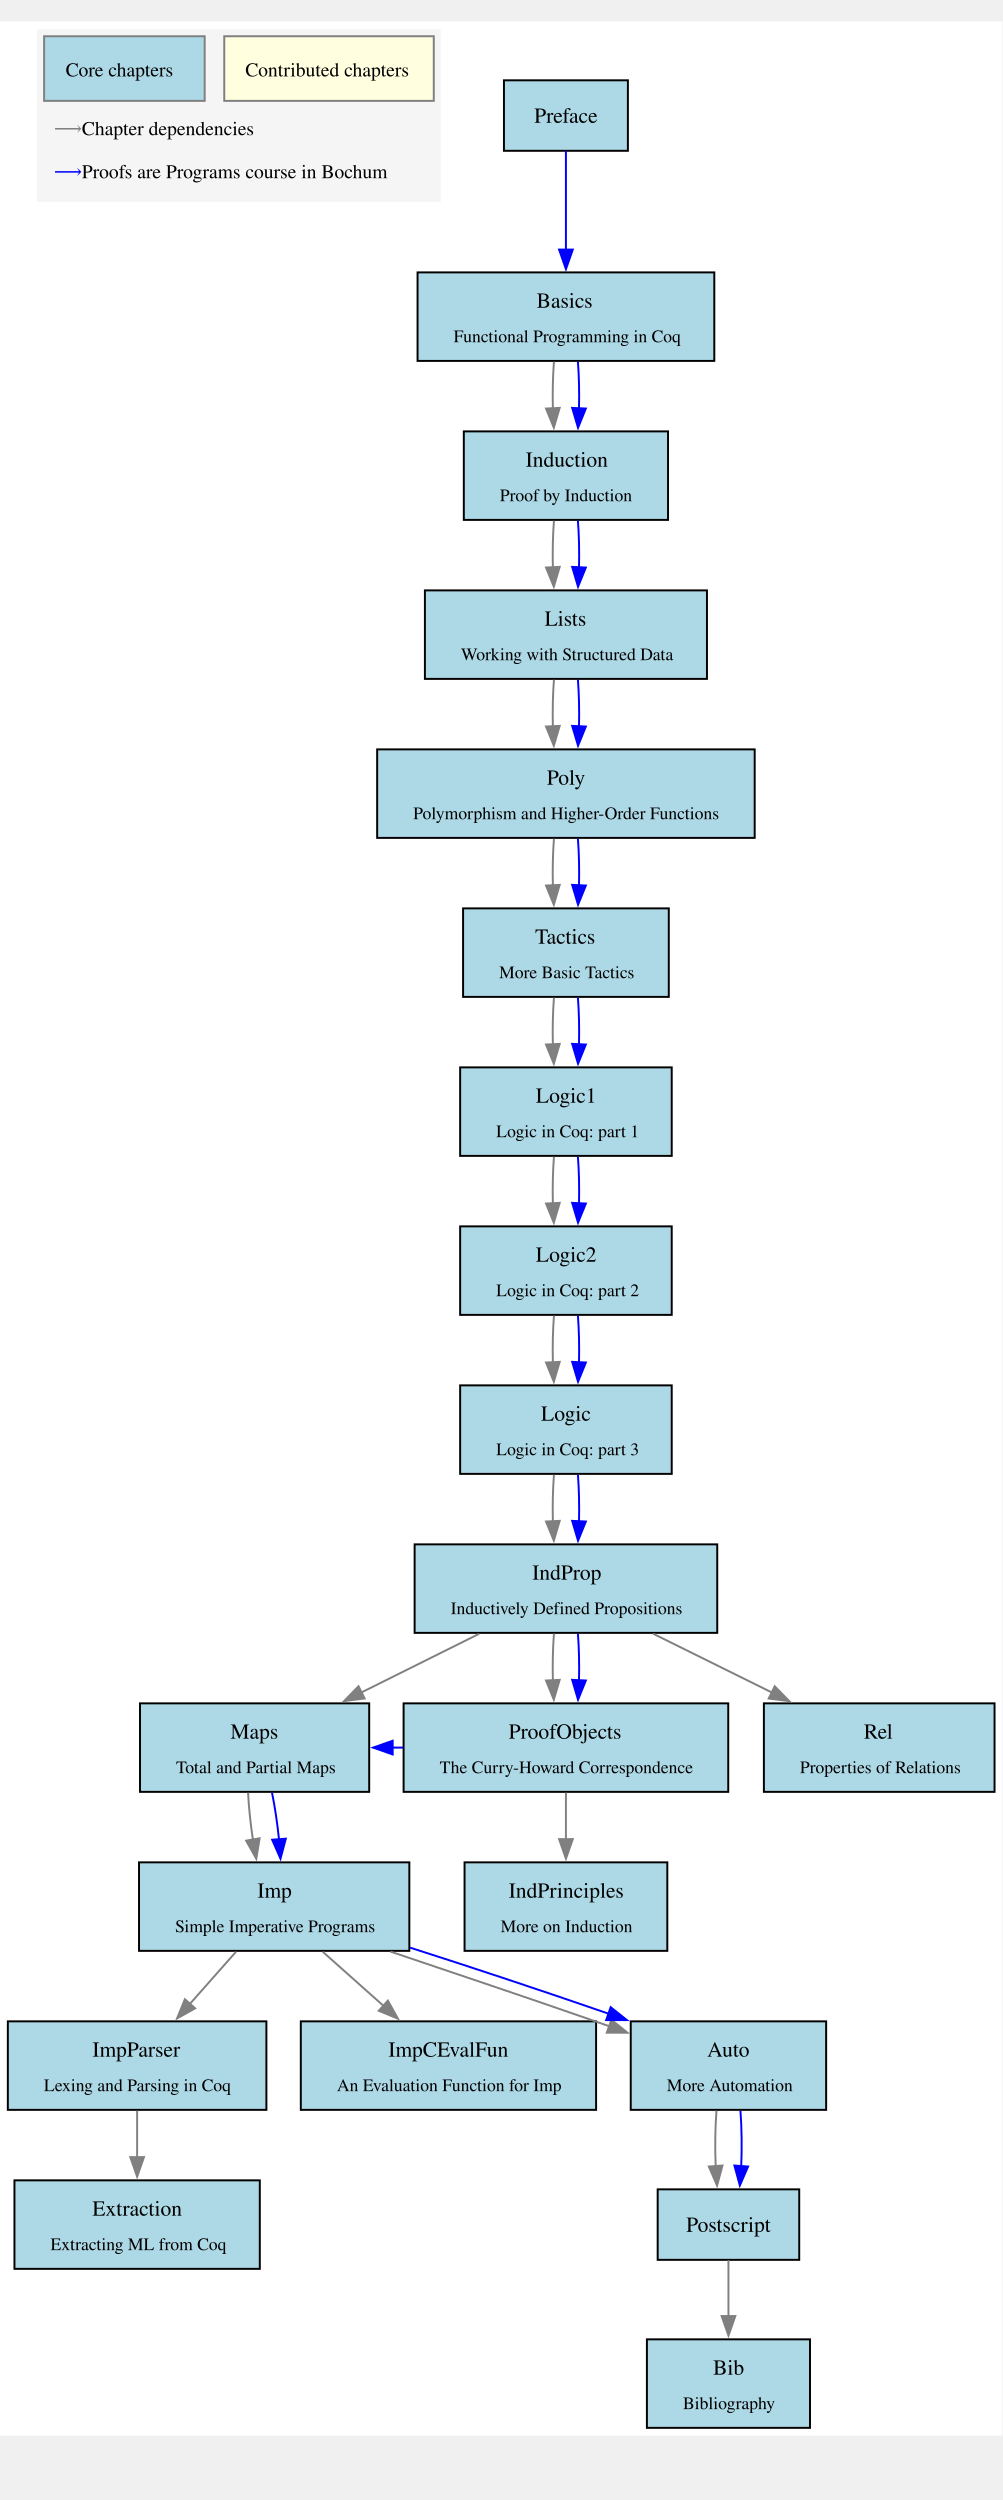
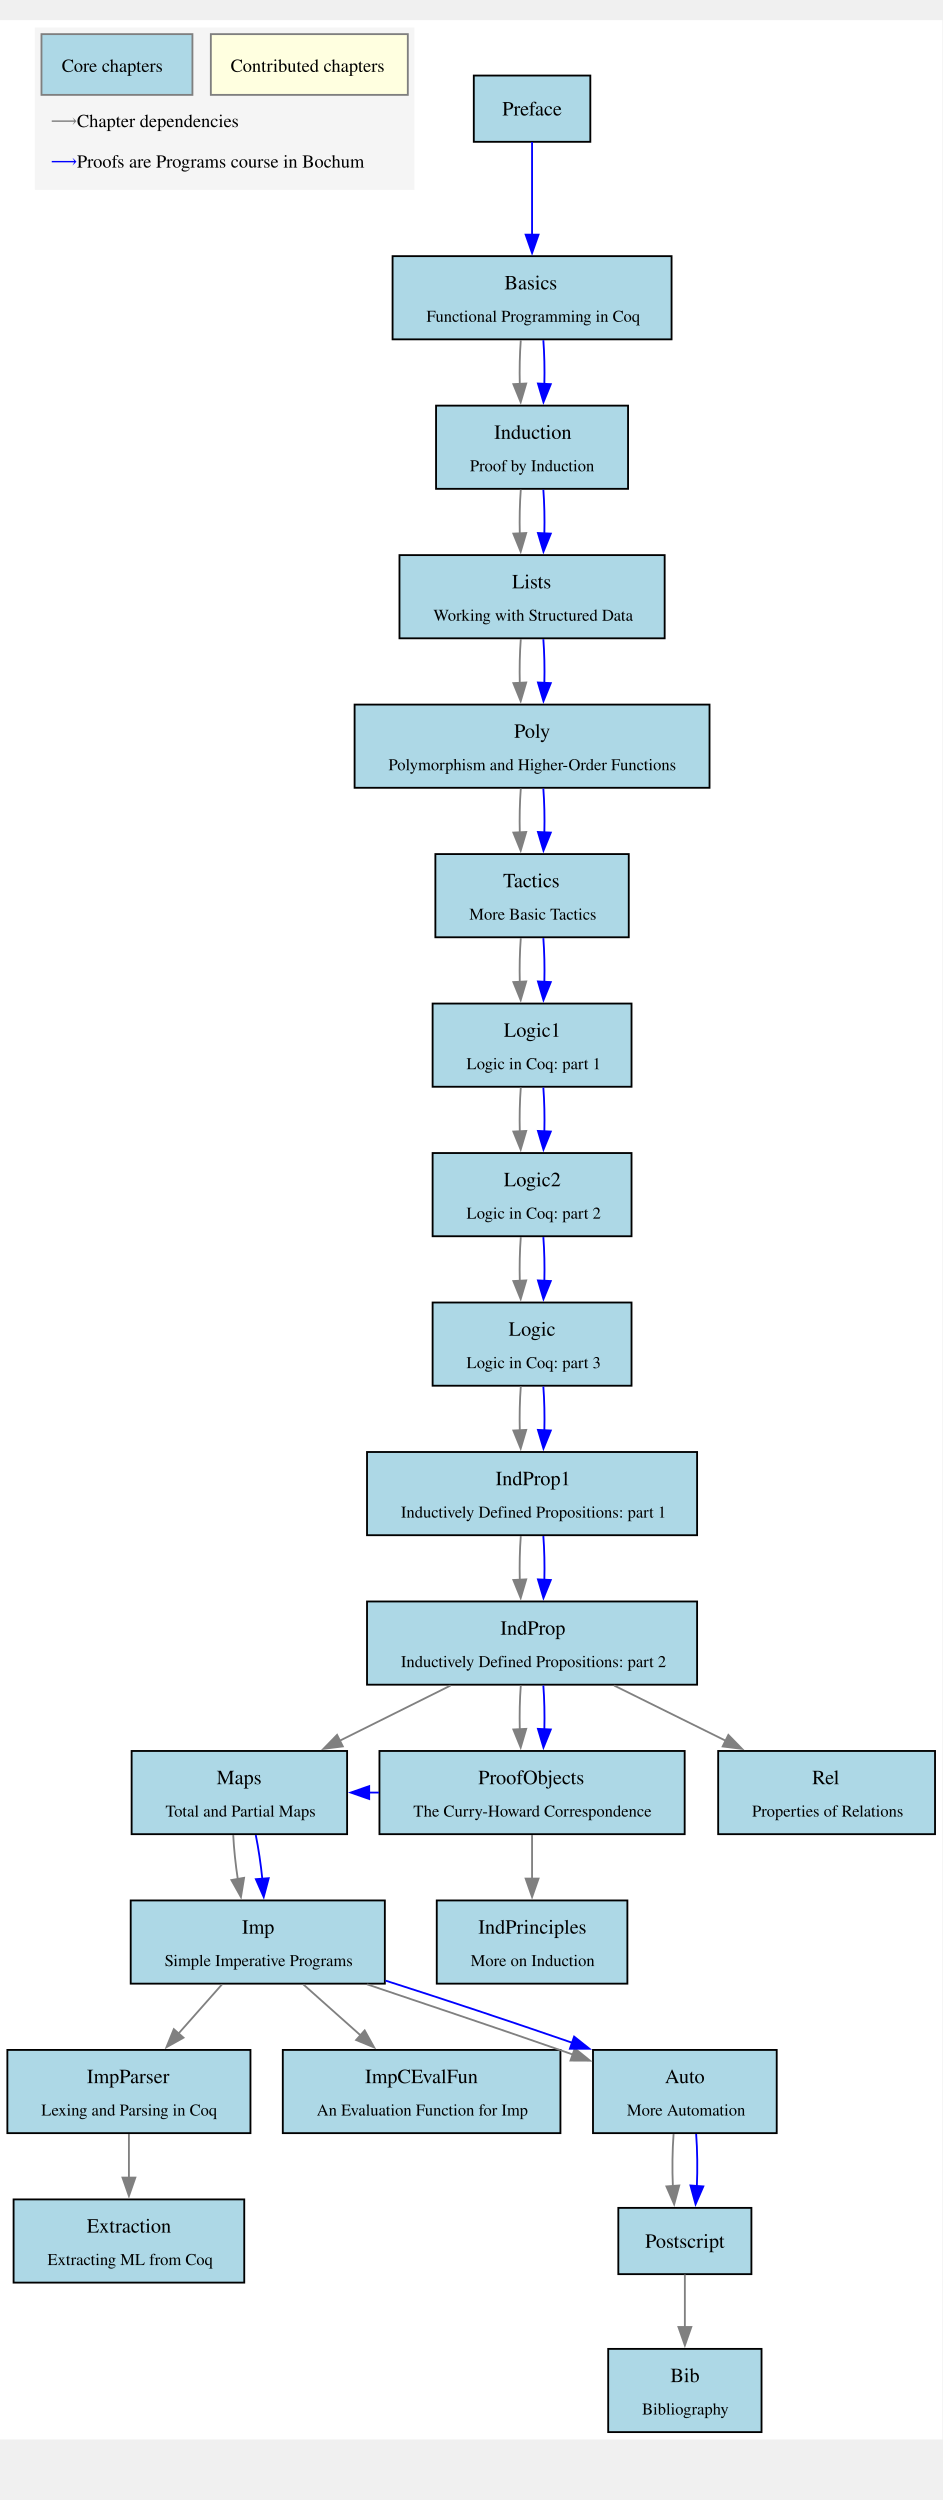
- <svg xmlns="http://www.w3.org/2000/svg" xmlns:xlink="http://www.w3.org/1999/xlink" width="504pt" height="1257pt" viewBox="0.00 21.60 504.00 1235.51">
-   <g id="graph0" class="graph deps" transform="scale(0.984519 0.984519) rotate(0) translate(4 1250.94)">
-     <polygon fill="white" stroke="none" points="-4,4 -4,-1229 507.92,-1229 507.92,4 -4,4" />
+ <svg xmlns="http://www.w3.org/2000/svg" xmlns:xlink="http://www.w3.org/1999/xlink" width="504pt" height="1337pt" viewBox="0.00 21.60 504.00 1315.46">
+   <g id="graph0" class="graph deps" transform="scale(0.984519 0.984519) rotate(0) translate(4 1332.14)">
+     <polygon fill="white" stroke="none" points="-4,4 -4,-1310.2 507.92,-1310.2 507.92,4 -4,4" />
    <g id="node1" class="node">
      <g id="a_node1">
        <a xlink:title="Go to chapter" target="_top">
-           <polygon fill="WhiteSmoke" stroke="none" points="221.12,-1225 14.93,-1225 14.93,-1136.8 221.12,-1136.8 221.12,-1225" />
-           <polygon fill="lightblue" stroke="none" points="18.53,-1188.4 18.53,-1221.4 100.53,-1221.4 100.53,-1188.4 18.53,-1188.4" />
-           <polygon fill="none" stroke="#7f7f7f" points="18.53,-1188.4 18.53,-1221.4 100.53,-1221.4 100.53,-1188.4 18.53,-1188.4" />
-           <text text-anchor="start" x="29.53" y="-1200.9" font-family="Times,serif" font-size="10.00"> Core chapters </text>
-           <polygon fill="lightyellow" stroke="none" points="110.53,-1188.4 110.53,-1221.4 217.53,-1221.4 217.53,-1188.4 110.53,-1188.4" />
-           <polygon fill="none" stroke="#7f7f7f" points="110.53,-1188.4 110.53,-1221.4 217.53,-1221.4 217.53,-1188.4 110.53,-1188.4" />
-           <text text-anchor="start" x="121.28" y="-1200.9" font-family="Times,serif" font-size="10.00">Contributed chapters</text>
-           <text text-anchor="start" x="23.53" y="-1170.9" font-family="Times,serif" font-size="10.00" fill="gray">⟶</text>
-           <text text-anchor="start" x="37.78" y="-1170.9" font-family="Times,serif" font-size="10.00">     Chapter dependencies</text>
-           <text text-anchor="start" x="23.53" y="-1148.9" font-family="Times,serif" font-size="10.00" fill="blue">⟶</text>
-           <text text-anchor="start" x="37.78" y="-1148.9" font-family="Times,serif" font-size="10.00">     Proofs are Programs course in Bochum</text>
+           <polygon fill="WhiteSmoke" stroke="none" points="221.12,-1306.2 14.93,-1306.2 14.93,-1218 221.12,-1218 221.12,-1306.2" />
+           <polygon fill="lightblue" stroke="none" points="18.53,-1269.6 18.53,-1302.6 100.53,-1302.6 100.53,-1269.6 18.53,-1269.6" />
+           <polygon fill="none" stroke="#7f7f7f" points="18.53,-1269.6 18.53,-1302.6 100.53,-1302.6 100.53,-1269.6 18.53,-1269.6" />
+           <text text-anchor="start" x="29.53" y="-1282.1" font-family="Times,serif" font-size="10.00"> Core chapters </text>
+           <polygon fill="lightyellow" stroke="none" points="110.53,-1269.6 110.53,-1302.6 217.53,-1302.6 217.53,-1269.6 110.53,-1269.6" />
+           <polygon fill="none" stroke="#7f7f7f" points="110.53,-1269.6 110.53,-1302.6 217.53,-1302.6 217.53,-1269.6 110.53,-1269.6" />
+           <text text-anchor="start" x="121.28" y="-1282.1" font-family="Times,serif" font-size="10.00">Contributed chapters</text>
+           <text text-anchor="start" x="23.53" y="-1252.1" font-family="Times,serif" font-size="10.00" fill="gray">⟶</text>
+           <text text-anchor="start" x="37.78" y="-1252.1" font-family="Times,serif" font-size="10.00">     Chapter dependencies</text>
+           <text text-anchor="start" x="23.53" y="-1230.1" font-family="Times,serif" font-size="10.00" fill="blue">⟶</text>
+           <text text-anchor="start" x="37.78" y="-1230.1" font-family="Times,serif" font-size="10.00">     Proofs are Programs course in Bochum</text>
        </a>
      </g>
    </g>
    <g id="node2" class="node">
      <g id="a_node2">
        <a xlink:href="Preface.html" xlink:title="Go to chapter" target="_top">
-           <polygon fill="lightblue" stroke="black" points="316.67,-1198.9 253.37,-1198.9 253.37,-1162.9 316.67,-1162.9 316.67,-1198.9" />
-           <text text-anchor="middle" x="285.02" y="-1177.2" font-family="Times,serif" font-size="11.00">Preface</text>
+           <polygon fill="lightblue" stroke="black" points="316.67,-1280.1 253.37,-1280.1 253.37,-1244.1 316.67,-1244.1 316.67,-1280.1" />
+           <text text-anchor="middle" x="285.02" y="-1258.4" font-family="Times,serif" font-size="11.00">Preface</text>
        </a>
      </g>
    </g>
    <g id="node4" class="node">
      <g id="a_node4">
        <a xlink:href="Basics.html" xlink:title="Go to chapter" target="_top">
-           <polygon fill="lightblue" stroke="black" points="360.8,-1100.8 209.25,-1100.8 209.25,-1055.6 360.8,-1055.6 360.8,-1100.8" />
-           <text text-anchor="start" x="270.02" y="-1082.75" font-family="Times,serif" font-size="11.00">Basics</text>
-           <text text-anchor="start" x="227.65" y="-1065.15" font-family="Times,serif" font-size="9.00">Functional Programming in Coq</text>
-         </a>
-       </g>
-     </g>
-     <g id="edge20" class="edge">
-       <path fill="none" stroke="blue" d="M285.02,-1162.82C285.02,-1148.96 285.02,-1129.01 285.02,-1112.07" />
-       <polygon fill="blue" stroke="blue" points="288.53,-1112.46 285.03,-1102.46 281.53,-1112.46 288.53,-1112.46" />
+           <polygon fill="lightblue" stroke="black" points="360.8,-1182 209.25,-1182 209.25,-1136.8 360.8,-1136.8 360.8,-1182" />
+           <text text-anchor="start" x="270.02" y="-1163.95" font-family="Times,serif" font-size="11.00">Basics</text>
+           <text text-anchor="start" x="227.65" y="-1146.35" font-family="Times,serif" font-size="9.00">Functional Programming in Coq</text>
+         </a>
+       </g>
+     </g>
+     <g id="edge21" class="edge">
+       <path fill="none" stroke="blue" d="M285.02,-1244.02C285.02,-1230.16 285.02,-1210.21 285.02,-1193.27" />
+       <polygon fill="blue" stroke="blue" points="288.53,-1193.66 285.03,-1183.66 281.53,-1193.66 288.53,-1193.66" />
    </g>
    <g id="node3" class="node">
      <g id="a_node3">
        <a xlink:href="Postscript.html" xlink:title="Go to chapter" target="_top">
          <polygon fill="lightblue" stroke="black" points="404.17,-121.8 331.88,-121.8 331.88,-85.8 404.17,-85.8 404.17,-121.8" />
          <text text-anchor="middle" x="368.02" y="-100.1" font-family="Times,serif" font-size="11.00">Postscript</text>
        </a>
      </g>
    </g>
-     <g id="node20" class="node">
-       <g id="a_node20">
+     <g id="node21" class="node">
+       <g id="a_node21">
        <a xlink:href="Bib.html" xlink:title="Go to chapter" target="_top">
          <polygon fill="lightblue" stroke="black" points="409.67,-45.2 326.38,-45.2 326.38,0 409.67,0 409.67,-45.2" />
          <text text-anchor="start" x="360.15" y="-27.15" font-family="Times,serif" font-size="11.00">Bib</text>
          <text text-anchor="start" x="344.77" y="-9.55" font-family="Times,serif" font-size="9.00">Bibliography</text>
        </a>
      </g>
    </g>
-     <g id="edge16" class="edge">
+     <g id="edge17" class="edge">
      <path fill="none" stroke="gray" d="M368.02,-85.61C368.02,-77.18 368.02,-66.72 368.02,-56.81" />
      <polygon fill="gray" stroke="gray" points="371.53,-57.09 368.03,-47.09 364.53,-57.09 371.53,-57.09" />
    </g>
    <g id="node5" class="node">
      <g id="a_node5">
        <a xlink:href="Induction.html" xlink:title="Go to chapter" target="_top">
-           <polygon fill="lightblue" stroke="black" points="337.17,-1019.6 232.87,-1019.6 232.87,-974.4 337.17,-974.4 337.17,-1019.6" />
-           <text text-anchor="start" x="264.4" y="-1001.55" font-family="Times,serif" font-size="11.00">Induction</text>
-           <text text-anchor="start" x="251.27" y="-983.95" font-family="Times,serif" font-size="9.00">Proof by Induction</text>
+           <polygon fill="lightblue" stroke="black" points="337.17,-1100.8 232.87,-1100.8 232.87,-1055.6 337.17,-1055.6 337.17,-1100.8" />
+           <text text-anchor="start" x="264.4" y="-1082.75" font-family="Times,serif" font-size="11.00">Induction</text>
+           <text text-anchor="start" x="251.27" y="-1065.15" font-family="Times,serif" font-size="9.00">Proof by Induction</text>
        </a>
      </g>
    </g>
    <g id="edge1" class="edge">
-       <path fill="none" stroke="gray" d="M278.9,-1055.14C278.34,-1047.76 278.15,-1039.36 278.35,-1031.31" />
-       <polygon fill="gray" stroke="gray" points="281.84,-1031.61 278.84,-1021.46 274.85,-1031.27 281.84,-1031.61" />
-     </g>
-     <g id="edge21" class="edge">
-       <path fill="none" stroke="blue" d="M291.15,-1055.14C291.71,-1047.76 291.9,-1039.36 291.7,-1031.31" />
-       <polygon fill="blue" stroke="blue" points="295.2,-1031.27 291.21,-1021.46 288.21,-1031.61 295.2,-1031.27" />
+       <path fill="none" stroke="gray" d="M278.9,-1136.34C278.34,-1128.96 278.15,-1120.56 278.35,-1112.51" />
+       <polygon fill="gray" stroke="gray" points="281.84,-1112.81 278.84,-1102.66 274.85,-1112.47 281.84,-1112.81" />
+     </g>
+     <g id="edge22" class="edge">
+       <path fill="none" stroke="blue" d="M291.15,-1136.34C291.71,-1128.96 291.9,-1120.56 291.7,-1112.51" />
+       <polygon fill="blue" stroke="blue" points="295.2,-1112.47 291.21,-1102.66 288.21,-1112.81 295.2,-1112.47" />
    </g>
    <g id="node6" class="node">
      <g id="a_node6">
        <a xlink:href="Lists.html" xlink:title="Go to chapter" target="_top">
-           <polygon fill="lightblue" stroke="black" points="357.05,-938.4 213,-938.4 213,-893.2 357.05,-893.2 357.05,-938.4" />
-           <text text-anchor="start" x="274.15" y="-920.35" font-family="Times,serif" font-size="11.00">Lists</text>
-           <text text-anchor="start" x="231.4" y="-902.75" font-family="Times,serif" font-size="9.00">Working with Structured Data</text>
+           <polygon fill="lightblue" stroke="black" points="357.05,-1019.6 213,-1019.6 213,-974.4 357.05,-974.4 357.05,-1019.6" />
+           <text text-anchor="start" x="274.15" y="-1001.55" font-family="Times,serif" font-size="11.00">Lists</text>
+           <text text-anchor="start" x="231.4" y="-983.95" font-family="Times,serif" font-size="9.00">Working with Structured Data</text>
        </a>
      </g>
    </g>
    <g id="edge2" class="edge">
-       <path fill="none" stroke="gray" d="M278.9,-973.94C278.34,-966.56 278.15,-958.16 278.35,-950.11" />
-       <polygon fill="gray" stroke="gray" points="281.84,-950.41 278.84,-940.26 274.85,-950.07 281.84,-950.41" />
-     </g>
-     <g id="edge22" class="edge">
-       <path fill="none" stroke="blue" d="M291.15,-973.94C291.71,-966.56 291.9,-958.16 291.7,-950.11" />
-       <polygon fill="blue" stroke="blue" points="295.2,-950.07 291.21,-940.26 288.21,-950.41 295.2,-950.07" />
+       <path fill="none" stroke="gray" d="M278.9,-1055.14C278.34,-1047.76 278.15,-1039.36 278.35,-1031.31" />
+       <polygon fill="gray" stroke="gray" points="281.84,-1031.61 278.84,-1021.46 274.85,-1031.27 281.84,-1031.61" />
+     </g>
+     <g id="edge23" class="edge">
+       <path fill="none" stroke="blue" d="M291.15,-1055.14C291.71,-1047.76 291.9,-1039.36 291.7,-1031.31" />
+       <polygon fill="blue" stroke="blue" points="295.2,-1031.27 291.21,-1021.46 288.21,-1031.61 295.2,-1031.27" />
    </g>
    <g id="node7" class="node">
      <g id="a_node7">
        <a xlink:href="Poly.html" xlink:title="Go to chapter" target="_top">
-           <polygon fill="lightblue" stroke="black" points="381.42,-857.2 188.62,-857.2 188.62,-812 381.42,-812 381.42,-857.2" />
-           <text text-anchor="start" x="275.27" y="-839.15" font-family="Times,serif" font-size="11.00">Poly</text>
-           <text text-anchor="start" x="207.02" y="-821.55" font-family="Times,serif" font-size="9.00">Polymorphism and Higher-Order Functions</text>
+           <polygon fill="lightblue" stroke="black" points="381.42,-938.4 188.62,-938.4 188.62,-893.2 381.42,-893.2 381.42,-938.4" />
+           <text text-anchor="start" x="275.27" y="-920.35" font-family="Times,serif" font-size="11.00">Poly</text>
+           <text text-anchor="start" x="207.02" y="-902.75" font-family="Times,serif" font-size="9.00">Polymorphism and Higher-Order Functions</text>
        </a>
      </g>
    </g>
    <g id="edge3" class="edge">
-       <path fill="none" stroke="gray" d="M278.9,-892.74C278.34,-885.36 278.15,-876.96 278.35,-868.91" />
-       <polygon fill="gray" stroke="gray" points="281.84,-869.21 278.84,-859.06 274.85,-868.87 281.84,-869.21" />
-     </g>
-     <g id="edge23" class="edge">
-       <path fill="none" stroke="blue" d="M291.15,-892.74C291.71,-885.36 291.9,-876.96 291.7,-868.91" />
-       <polygon fill="blue" stroke="blue" points="295.2,-868.87 291.21,-859.06 288.21,-869.21 295.2,-868.87" />
+       <path fill="none" stroke="gray" d="M278.9,-973.94C278.34,-966.56 278.15,-958.16 278.35,-950.11" />
+       <polygon fill="gray" stroke="gray" points="281.84,-950.41 278.84,-940.26 274.85,-950.07 281.84,-950.41" />
+     </g>
+     <g id="edge24" class="edge">
+       <path fill="none" stroke="blue" d="M291.15,-973.94C291.71,-966.56 291.9,-958.16 291.7,-950.11" />
+       <polygon fill="blue" stroke="blue" points="295.2,-950.07 291.21,-940.26 288.21,-950.41 295.2,-950.07" />
    </g>
    <g id="node8" class="node">
      <g id="a_node8">
        <a xlink:href="Tactics.html" xlink:title="Go to chapter" target="_top">
-           <polygon fill="lightblue" stroke="black" points="337.55,-776 232.5,-776 232.5,-730.8 337.55,-730.8 337.55,-776" />
-           <text text-anchor="start" x="269.27" y="-757.95" font-family="Times,serif" font-size="11.00">Tactics</text>
-           <text text-anchor="start" x="250.9" y="-740.35" font-family="Times,serif" font-size="9.00">More Basic Tactics</text>
+           <polygon fill="lightblue" stroke="black" points="337.55,-857.2 232.5,-857.2 232.5,-812 337.55,-812 337.55,-857.2" />
+           <text text-anchor="start" x="269.27" y="-839.15" font-family="Times,serif" font-size="11.00">Tactics</text>
+           <text text-anchor="start" x="250.9" y="-821.55" font-family="Times,serif" font-size="9.00">More Basic Tactics</text>
        </a>
      </g>
    </g>
    <g id="edge4" class="edge">
+       <path fill="none" stroke="gray" d="M278.9,-892.74C278.34,-885.36 278.15,-876.96 278.35,-868.91" />
+       <polygon fill="gray" stroke="gray" points="281.84,-869.21 278.84,-859.06 274.85,-868.87 281.84,-869.21" />
+     </g>
+     <g id="edge25" class="edge">
+       <path fill="none" stroke="blue" d="M291.15,-892.74C291.71,-885.36 291.9,-876.96 291.7,-868.91" />
+       <polygon fill="blue" stroke="blue" points="295.2,-868.87 291.21,-859.06 288.21,-869.21 295.2,-868.87" />
+     </g>
+     <g id="node11" class="node">
+       <g id="a_node11">
+         <a xlink:href="Logic1.html" xlink:title="Go to chapter" target="_top">
+           <polygon fill="lightblue" stroke="black" points="339.05,-776 231,-776 231,-730.8 339.05,-730.8 339.05,-776" />
+           <text text-anchor="start" x="269.65" y="-757.95" font-family="Times,serif" font-size="11.00">Logic1</text>
+           <text text-anchor="start" x="249.4" y="-740.35" font-family="Times,serif" font-size="9.00">Logic in Coq: part 1</text>
+         </a>
+       </g>
+     </g>
+     <g id="edge5" class="edge">
      <path fill="none" stroke="gray" d="M278.9,-811.54C278.34,-804.16 278.15,-795.76 278.35,-787.71" />
      <polygon fill="gray" stroke="gray" points="281.84,-788.01 278.84,-777.86 274.85,-787.67 281.84,-788.01" />
    </g>
-     <g id="edge24" class="edge">
+     <g id="edge26" class="edge">
      <path fill="none" stroke="blue" d="M291.15,-811.54C291.71,-804.16 291.9,-795.76 291.7,-787.71" />
      <polygon fill="blue" stroke="blue" points="295.2,-787.67 291.21,-777.86 288.21,-788.01 295.2,-787.67" />
    </g>
+     <g id="node9" class="node">
+       <g id="a_node9">
+         <a xlink:href="IndProp1.html" xlink:title="Go to chapter" target="_top">
+           <polygon fill="lightblue" stroke="black" points="374.67,-532.4 195.37,-532.4 195.37,-487.2 374.67,-487.2 374.67,-532.4" />
+           <text text-anchor="start" x="265.15" y="-514.35" font-family="Times,serif" font-size="11.00">IndProp1</text>
+           <text text-anchor="start" x="213.77" y="-496.75" font-family="Times,serif" font-size="9.00">Inductively Defined Propositions: part 1</text>
+         </a>
+       </g>
+     </g>
    <g id="node10" class="node">
      <g id="a_node10">
-         <a xlink:href="Logic1.html" xlink:title="Go to chapter" target="_top">
-           <polygon fill="lightblue" stroke="black" points="339.05,-694.8 231,-694.8 231,-649.6 339.05,-649.6 339.05,-694.8" />
-           <text text-anchor="start" x="269.65" y="-676.75" font-family="Times,serif" font-size="11.00">Logic1</text>
-           <text text-anchor="start" x="249.4" y="-659.15" font-family="Times,serif" font-size="9.00">Logic in Coq: part 1</text>
-         </a>
-       </g>
-     </g>
-     <g id="edge5" class="edge">
-       <path fill="none" stroke="gray" d="M278.9,-730.34C278.34,-722.96 278.15,-714.56 278.35,-706.51" />
-       <polygon fill="gray" stroke="gray" points="281.84,-706.81 278.84,-696.66 274.85,-706.47 281.84,-706.81" />
-     </g>
-     <g id="edge25" class="edge">
-       <path fill="none" stroke="blue" d="M291.15,-730.34C291.71,-722.96 291.9,-714.56 291.7,-706.51" />
-       <polygon fill="blue" stroke="blue" points="295.2,-706.47 291.21,-696.66 288.21,-706.81 295.2,-706.47" />
-     </g>
-     <g id="node9" class="node">
-       <g id="a_node9">
        <a xlink:href="IndProp.html" xlink:title="Go to chapter" target="_top">
-           <polygon fill="lightblue" stroke="black" points="362.3,-451.2 207.75,-451.2 207.75,-406 362.3,-406 362.3,-451.2" />
+           <polygon fill="lightblue" stroke="black" points="374.67,-451.2 195.37,-451.2 195.37,-406 374.67,-406 374.67,-451.2" />
          <text text-anchor="start" x="267.77" y="-433.15" font-family="Times,serif" font-size="11.00">IndProp</text>
-           <text text-anchor="start" x="226.15" y="-415.55" font-family="Times,serif" font-size="9.00">Inductively Defined Propositions</text>
-         </a>
-       </g>
-     </g>
-     <g id="node13" class="node">
-       <g id="a_node13">
+           <text text-anchor="start" x="213.77" y="-415.55" font-family="Times,serif" font-size="9.00">Inductively Defined Propositions: part 2</text>
+         </a>
+       </g>
+     </g>
+     <g id="edge9" class="edge">
+       <path fill="none" stroke="gray" d="M278.9,-486.74C278.34,-479.36 278.15,-470.96 278.35,-462.91" />
+       <polygon fill="gray" stroke="gray" points="281.84,-463.21 278.84,-453.06 274.85,-462.87 281.84,-463.21" />
+     </g>
+     <g id="edge30" class="edge">
+       <path fill="none" stroke="blue" d="M291.15,-486.74C291.71,-479.36 291.9,-470.96 291.7,-462.91" />
+       <polygon fill="blue" stroke="blue" points="295.2,-462.87 291.21,-453.06 288.21,-463.21 295.2,-462.87" />
+     </g>
+     <g id="node14" class="node">
+       <g id="a_node14">
        <a xlink:href="Maps.html" xlink:title="Go to chapter" target="_top">
          <polygon fill="lightblue" stroke="black" points="184.55,-370 67.5,-370 67.5,-324.8 184.55,-324.8 184.55,-370" />
          <text text-anchor="start" x="113.65" y="-351.95" font-family="Times,serif" font-size="11.00">Maps</text>
          <text text-anchor="start" x="85.9" y="-334.35" font-family="Times,serif" font-size="9.00">Total and Partial Maps</text>
        </a>
      </g>
    </g>
-     <g id="edge9" class="edge">
+     <g id="edge10" class="edge">
      <path fill="none" stroke="gray" d="M240.73,-405.54C222.03,-396.22 200.07,-385.28 180.4,-375.49" />
      <polygon fill="gray" stroke="gray" points="182.22,-372.48 171.71,-371.16 179.1,-378.75 182.22,-372.48" />
    </g>
-     <g id="node14" class="node">
-       <g id="a_node14">
+     <g id="node15" class="node">
+       <g id="a_node15">
        <a xlink:href="ProofObjects.html" xlink:title="Go to chapter" target="_top">
          <polygon fill="lightblue" stroke="black" points="367.92,-370 202.12,-370 202.12,-324.8 367.92,-324.8 367.92,-370" />
          <text text-anchor="start" x="255.77" y="-351.95" font-family="Times,serif" font-size="11.00">ProofObjects</text>
          <text text-anchor="start" x="220.52" y="-334.35" font-family="Times,serif" font-size="9.00">The Curry-Howard Correspondence</text>
        </a>
      </g>
    </g>
-     <g id="edge11" class="edge">
+     <g id="edge12" class="edge">
      <path fill="none" stroke="gray" d="M278.9,-405.54C278.34,-398.16 278.15,-389.76 278.35,-381.71" />
      <polygon fill="gray" stroke="gray" points="281.84,-382.01 278.84,-371.86 274.85,-381.67 281.84,-382.01" />
    </g>
-     <g id="edge29" class="edge">
+     <g id="edge31" class="edge">
      <path fill="none" stroke="blue" d="M291.15,-405.54C291.71,-398.16 291.9,-389.76 291.7,-381.71" />
      <polygon fill="blue" stroke="blue" points="295.2,-381.67 291.21,-371.86 288.21,-382.01 295.2,-381.67" />
    </g>
-     <g id="node19" class="node">
-       <g id="a_node19">
+     <g id="node20" class="node">
+       <g id="a_node20">
        <a xlink:href="Rel.html" xlink:title="Go to chapter" target="_top">
          <polygon fill="lightblue" stroke="black" points="503.92,-370 386.12,-370 386.12,-324.8 503.92,-324.8 503.92,-370" />
          <text text-anchor="start" x="437.15" y="-351.95" font-family="Times,serif" font-size="11.00">Rel</text>
          <text text-anchor="start" x="404.52" y="-334.35" font-family="Times,serif" font-size="9.00">Properties of Relations</text>
        </a>
      </g>
    </g>
-     <g id="edge13" class="edge">
+     <g id="edge14" class="edge">
      <path fill="none" stroke="gray" d="M329.59,-405.54C348.41,-396.22 370.51,-385.28 390.31,-375.49" />
      <polygon fill="gray" stroke="gray" points="391.65,-378.73 399.06,-371.15 388.55,-372.45 391.65,-378.73" />
    </g>
-     <g id="node11" class="node">
-       <g id="a_node11">
+     <g id="node12" class="node">
+       <g id="a_node12">
        <a xlink:href="Logic2.html" xlink:title="Go to chapter" target="_top">
+           <polygon fill="lightblue" stroke="black" points="339.05,-694.8 231,-694.8 231,-649.6 339.05,-649.6 339.05,-694.8" />
+           <text text-anchor="start" x="269.65" y="-676.75" font-family="Times,serif" font-size="11.00">Logic2</text>
+           <text text-anchor="start" x="249.4" y="-659.15" font-family="Times,serif" font-size="9.00">Logic in Coq: part 2</text>
+         </a>
+       </g>
+     </g>
+     <g id="edge6" class="edge">
+       <path fill="none" stroke="gray" d="M278.9,-730.34C278.34,-722.96 278.15,-714.56 278.35,-706.51" />
+       <polygon fill="gray" stroke="gray" points="281.84,-706.81 278.84,-696.66 274.85,-706.47 281.84,-706.81" />
+     </g>
+     <g id="edge27" class="edge">
+       <path fill="none" stroke="blue" d="M291.15,-730.34C291.71,-722.96 291.9,-714.56 291.7,-706.51" />
+       <polygon fill="blue" stroke="blue" points="295.2,-706.47 291.21,-696.66 288.21,-706.81 295.2,-706.47" />
+     </g>
+     <g id="node13" class="node">
+       <g id="a_node13">
+         <a xlink:href="Logic.html" xlink:title="Go to chapter" target="_top">
          <polygon fill="lightblue" stroke="black" points="339.05,-613.6 231,-613.6 231,-568.4 339.05,-568.4 339.05,-613.6" />
-           <text text-anchor="start" x="269.65" y="-595.55" font-family="Times,serif" font-size="11.00">Logic2</text>
-           <text text-anchor="start" x="249.4" y="-577.95" font-family="Times,serif" font-size="9.00">Logic in Coq: part 2</text>
-         </a>
-       </g>
-     </g>
-     <g id="edge6" class="edge">
+           <text text-anchor="start" x="272.27" y="-595.55" font-family="Times,serif" font-size="11.00">Logic</text>
+           <text text-anchor="start" x="249.4" y="-577.95" font-family="Times,serif" font-size="9.00">Logic in Coq: part 3</text>
+         </a>
+       </g>
+     </g>
+     <g id="edge7" class="edge">
      <path fill="none" stroke="gray" d="M278.9,-649.14C278.34,-641.76 278.15,-633.36 278.35,-625.31" />
      <polygon fill="gray" stroke="gray" points="281.84,-625.61 278.84,-615.46 274.85,-625.27 281.84,-625.61" />
    </g>
-     <g id="edge26" class="edge">
+     <g id="edge28" class="edge">
      <path fill="none" stroke="blue" d="M291.15,-649.14C291.71,-641.76 291.9,-633.36 291.7,-625.31" />
      <polygon fill="blue" stroke="blue" points="295.2,-625.27 291.21,-615.46 288.21,-625.61 295.2,-625.27" />
    </g>
-     <g id="node12" class="node">
-       <g id="a_node12">
-         <a xlink:href="Logic.html" xlink:title="Go to chapter" target="_top">
-           <polygon fill="lightblue" stroke="black" points="339.05,-532.4 231,-532.4 231,-487.2 339.05,-487.2 339.05,-532.4" />
-           <text text-anchor="start" x="272.27" y="-514.35" font-family="Times,serif" font-size="11.00">Logic</text>
-           <text text-anchor="start" x="249.4" y="-496.75" font-family="Times,serif" font-size="9.00">Logic in Coq: part 3</text>
-         </a>
-       </g>
-     </g>
-     <g id="edge7" class="edge">
+     <g id="edge8" class="edge">
      <path fill="none" stroke="gray" d="M278.9,-567.94C278.34,-560.56 278.15,-552.16 278.35,-544.11" />
      <polygon fill="gray" stroke="gray" points="281.84,-544.41 278.84,-534.26 274.85,-544.07 281.84,-544.41" />
    </g>
-     <g id="edge27" class="edge">
+     <g id="edge29" class="edge">
      <path fill="none" stroke="blue" d="M291.15,-567.94C291.71,-560.56 291.9,-552.16 291.7,-544.11" />
      <polygon fill="blue" stroke="blue" points="295.2,-544.07 291.21,-534.26 288.21,-544.41 295.2,-544.07" />
    </g>
-     <g id="edge8" class="edge">
-       <path fill="none" stroke="gray" d="M278.9,-486.74C278.34,-479.36 278.15,-470.96 278.35,-462.91" />
-       <polygon fill="gray" stroke="gray" points="281.84,-463.21 278.84,-453.06 274.85,-462.87 281.84,-463.21" />
-     </g>
-     <g id="edge28" class="edge">
-       <path fill="none" stroke="blue" d="M291.15,-486.74C291.71,-479.36 291.9,-470.96 291.7,-462.91" />
-       <polygon fill="blue" stroke="blue" points="295.2,-462.87 291.21,-453.06 288.21,-463.21 295.2,-462.87" />
-     </g>
-     <g id="node16" class="node">
-       <g id="a_node16">
+     <g id="node17" class="node">
+       <g id="a_node17">
        <a xlink:href="Imp.html" xlink:title="Go to chapter" target="_top">
          <polygon fill="lightblue" stroke="black" points="205.05,-288.8 67,-288.8 67,-243.6 205.05,-243.6 205.05,-288.8" />
          <text text-anchor="start" x="127.4" y="-270.75" font-family="Times,serif" font-size="11.00">Imp</text>
          <text text-anchor="start" x="85.4" y="-253.15" font-family="Times,serif" font-size="9.00">Simple Imperative Programs</text>
        </a>
      </g>
    </g>
-     <g id="edge10" class="edge">
+     <g id="edge11" class="edge">
      <path fill="none" stroke="gray" d="M122.69,-324.34C123.06,-316.87 123.95,-308.36 125.19,-300.23" />
      <polygon fill="gray" stroke="gray" points="128.59,-301.09 126.88,-290.63 121.7,-299.88 128.59,-301.09" />
    </g>
-     <g id="edge31" class="edge">
+     <g id="edge33" class="edge">
      <path fill="none" stroke="blue" d="M134.93,-324.34C136.43,-316.96 137.67,-308.56 138.49,-300.51" />
      <polygon fill="blue" stroke="blue" points="141.97,-300.89 139.25,-290.65 134.99,-300.35 141.97,-300.89" />
    </g>
-     <g id="edge30" class="edge">
+     <g id="edge32" class="edge">
      <path fill="none" stroke="blue" d="M201.83,-347.4C199.99,-347.4 198.15,-347.4 196.31,-347.4" />
      <polygon fill="blue" stroke="blue" points="196.54,-343.9 186.54,-347.4 196.54,-350.9 196.54,-343.9" />
    </g>
-     <g id="node15" class="node">
-       <g id="a_node15">
+     <g id="node16" class="node">
+       <g id="a_node16">
        <a xlink:href="IndPrinciples.html" xlink:title="Go to chapter" target="_top">
          <polygon fill="lightblue" stroke="black" points="336.8,-288.8 233.25,-288.8 233.25,-243.6 336.8,-243.6 336.8,-288.8" />
          <text text-anchor="start" x="255.77" y="-270.75" font-family="Times,serif" font-size="11.00">IndPrinciples</text>
          <text text-anchor="start" x="251.65" y="-253.15" font-family="Times,serif" font-size="9.00">More on Induction</text>
        </a>
      </g>
    </g>
-     <g id="edge12" class="edge">
+     <g id="edge13" class="edge">
      <path fill="none" stroke="gray" d="M285.02,-324.34C285.02,-316.96 285.02,-308.56 285.02,-300.51" />
      <polygon fill="gray" stroke="gray" points="288.53,-300.66 285.03,-290.66 281.53,-300.66 288.53,-300.66" />
    </g>
-     <g id="node17" class="node">
-       <g id="a_node17">
+     <g id="node18" class="node">
+       <g id="a_node18">
        <a xlink:href="ImpParser.html" xlink:title="Go to chapter" target="_top">
          <polygon fill="lightblue" stroke="black" points="132.05,-207.6 0,-207.6 0,-162.4 132.05,-162.4 132.05,-207.6" />
          <text text-anchor="start" x="43.15" y="-189.55" font-family="Times,serif" font-size="11.00">ImpParser</text>
          <text text-anchor="start" x="18.4" y="-171.95" font-family="Times,serif" font-size="9.00">Lexing and Parsing in Coq</text>
        </a>
      </g>
    </g>
-     <g id="edge17" class="edge">
+     <g id="edge18" class="edge">
      <path fill="none" stroke="gray" d="M116.53,-243.14C109.24,-234.9 100.84,-225.39 93,-216.53" />
      <polygon fill="gray" stroke="gray" points="95.67,-214.25 86.42,-209.08 90.42,-218.89 95.67,-214.25" />
    </g>
-     <g id="node18" class="node">
-       <g id="a_node18">
+     <g id="node19" class="node">
+       <g id="a_node19">
        <a xlink:href="ImpCEvalFun.html" xlink:title="Go to chapter" target="_top">
          <polygon fill="lightblue" stroke="black" points="300.43,-207.6 149.62,-207.6 149.62,-162.4 300.43,-162.4 300.43,-207.6" />
          <text text-anchor="start" x="194.28" y="-189.55" font-family="Times,serif" font-size="11.00">ImpCEvalFun</text>
          <text text-anchor="start" x="168.03" y="-171.95" font-family="Times,serif" font-size="9.00">An Evaluation Function for Imp</text>
        </a>
      </g>
    </g>
-     <g id="edge19" class="edge">
+     <g id="edge20" class="edge">
      <path fill="none" stroke="gray" d="M160.82,-243.14C170.46,-234.56 181.65,-224.6 191.96,-215.42" />
      <polygon fill="gray" stroke="gray" points="194.09,-218.21 199.24,-208.95 189.44,-212.98 194.09,-218.21" />
    </g>
-     <g id="node21" class="node">
-       <g id="a_node21">
+     <g id="node22" class="node">
+       <g id="a_node22">
        <a xlink:href="Auto.html" xlink:title="Go to chapter" target="_top">
          <polygon fill="lightblue" stroke="black" points="417.92,-207.6 318.12,-207.6 318.12,-162.4 417.92,-162.4 417.92,-207.6" />
          <text text-anchor="start" x="357.15" y="-189.55" font-family="Times,serif" font-size="11.00">Auto</text>
          <text text-anchor="start" x="336.52" y="-171.95" font-family="Times,serif" font-size="9.00">More Automation</text>
        </a>
      </g>
    </g>
-     <g id="edge14" class="edge">
+     <g id="edge15" class="edge">
      <path fill="none" stroke="gray" d="M195.39,-243.23C226.59,-232.68 265.36,-219.71 300.02,-207.6 302.37,-206.78 304.76,-205.94 307.18,-205.08" />
      <polygon fill="gray" stroke="gray" points="308.24,-208.42 316.49,-201.77 305.89,-201.82 308.24,-208.42" />
    </g>
-     <g id="edge32" class="edge">
+     <g id="edge34" class="edge">
      <path fill="none" stroke="blue" d="M205.41,-245.25C236.24,-235.41 273.1,-223.17 307.13,-211.39" />
      <polygon fill="blue" stroke="blue" points="307.87,-214.84 316.16,-208.25 305.57,-208.23 307.87,-214.84" />
    </g>
-     <g id="node22" class="node">
-       <g id="a_node22">
+     <g id="node23" class="node">
+       <g id="a_node23">
        <a xlink:href="Extraction.html" xlink:title="Go to chapter" target="_top">
          <polygon fill="lightblue" stroke="black" points="128.68,-126.4 3.38,-126.4 3.38,-81.2 128.68,-81.2 128.68,-126.4" />
          <text text-anchor="start" x="43.15" y="-108.35" font-family="Times,serif" font-size="11.00">Extraction</text>
          <text text-anchor="start" x="21.78" y="-90.75" font-family="Times,serif" font-size="9.00">Extracting ML from Coq</text>
        </a>
      </g>
    </g>
-     <g id="edge18" class="edge">
+     <g id="edge19" class="edge">
      <path fill="none" stroke="gray" d="M66.03,-161.94C66.03,-154.56 66.03,-146.16 66.03,-138.11" />
      <polygon fill="gray" stroke="gray" points="69.53,-138.26 66.03,-128.26 62.53,-138.26 69.53,-138.26" />
    </g>
-     <g id="edge15" class="edge">
+     <g id="edge16" class="edge">
      <path fill="none" stroke="gray" d="M361.9,-161.94C361.23,-153.12 361.1,-142.85 361.51,-133.47" />
      <polygon fill="gray" stroke="gray" points="364.98,-133.97 362.21,-123.74 358,-133.46 364.98,-133.97" />
    </g>
-     <g id="edge33" class="edge">
+     <g id="edge35" class="edge">
      <path fill="none" stroke="blue" d="M374.15,-161.94C374.82,-153.12 374.95,-142.85 374.54,-133.47" />
      <polygon fill="blue" stroke="blue" points="378.05,-133.46 373.84,-123.74 371.07,-133.97 378.05,-133.46" />
    </g>
  </g>
</svg>
